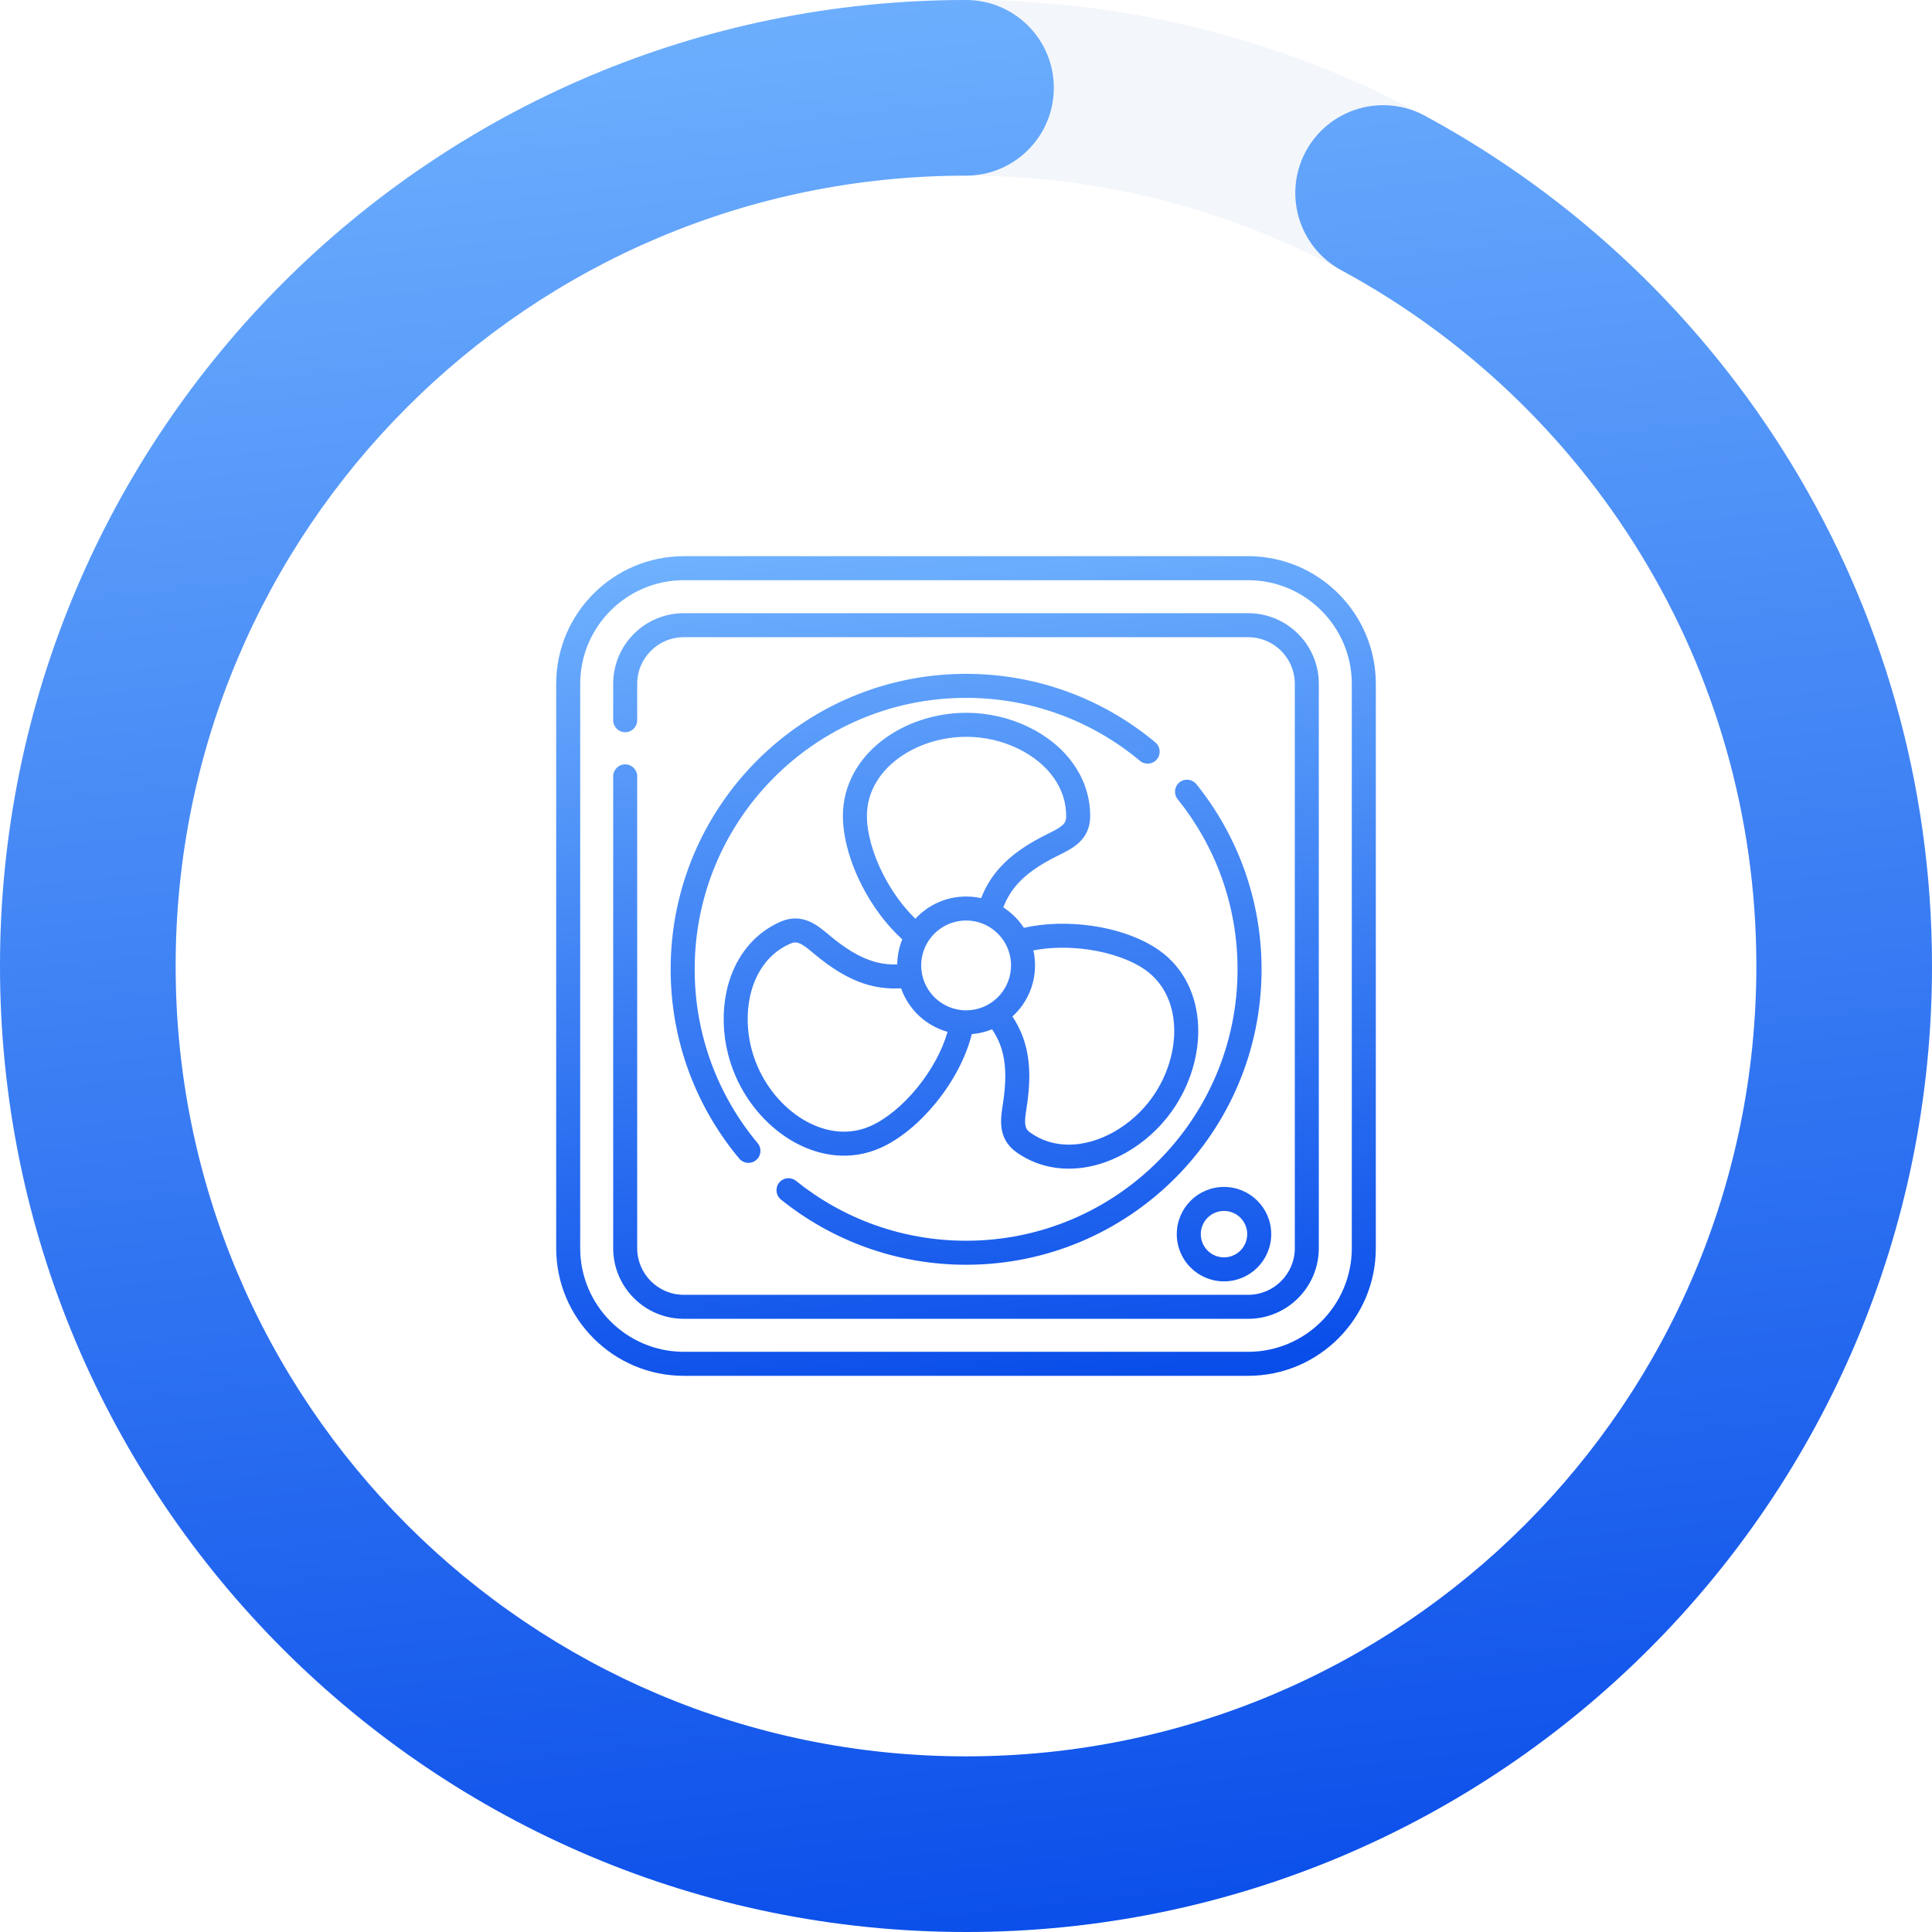
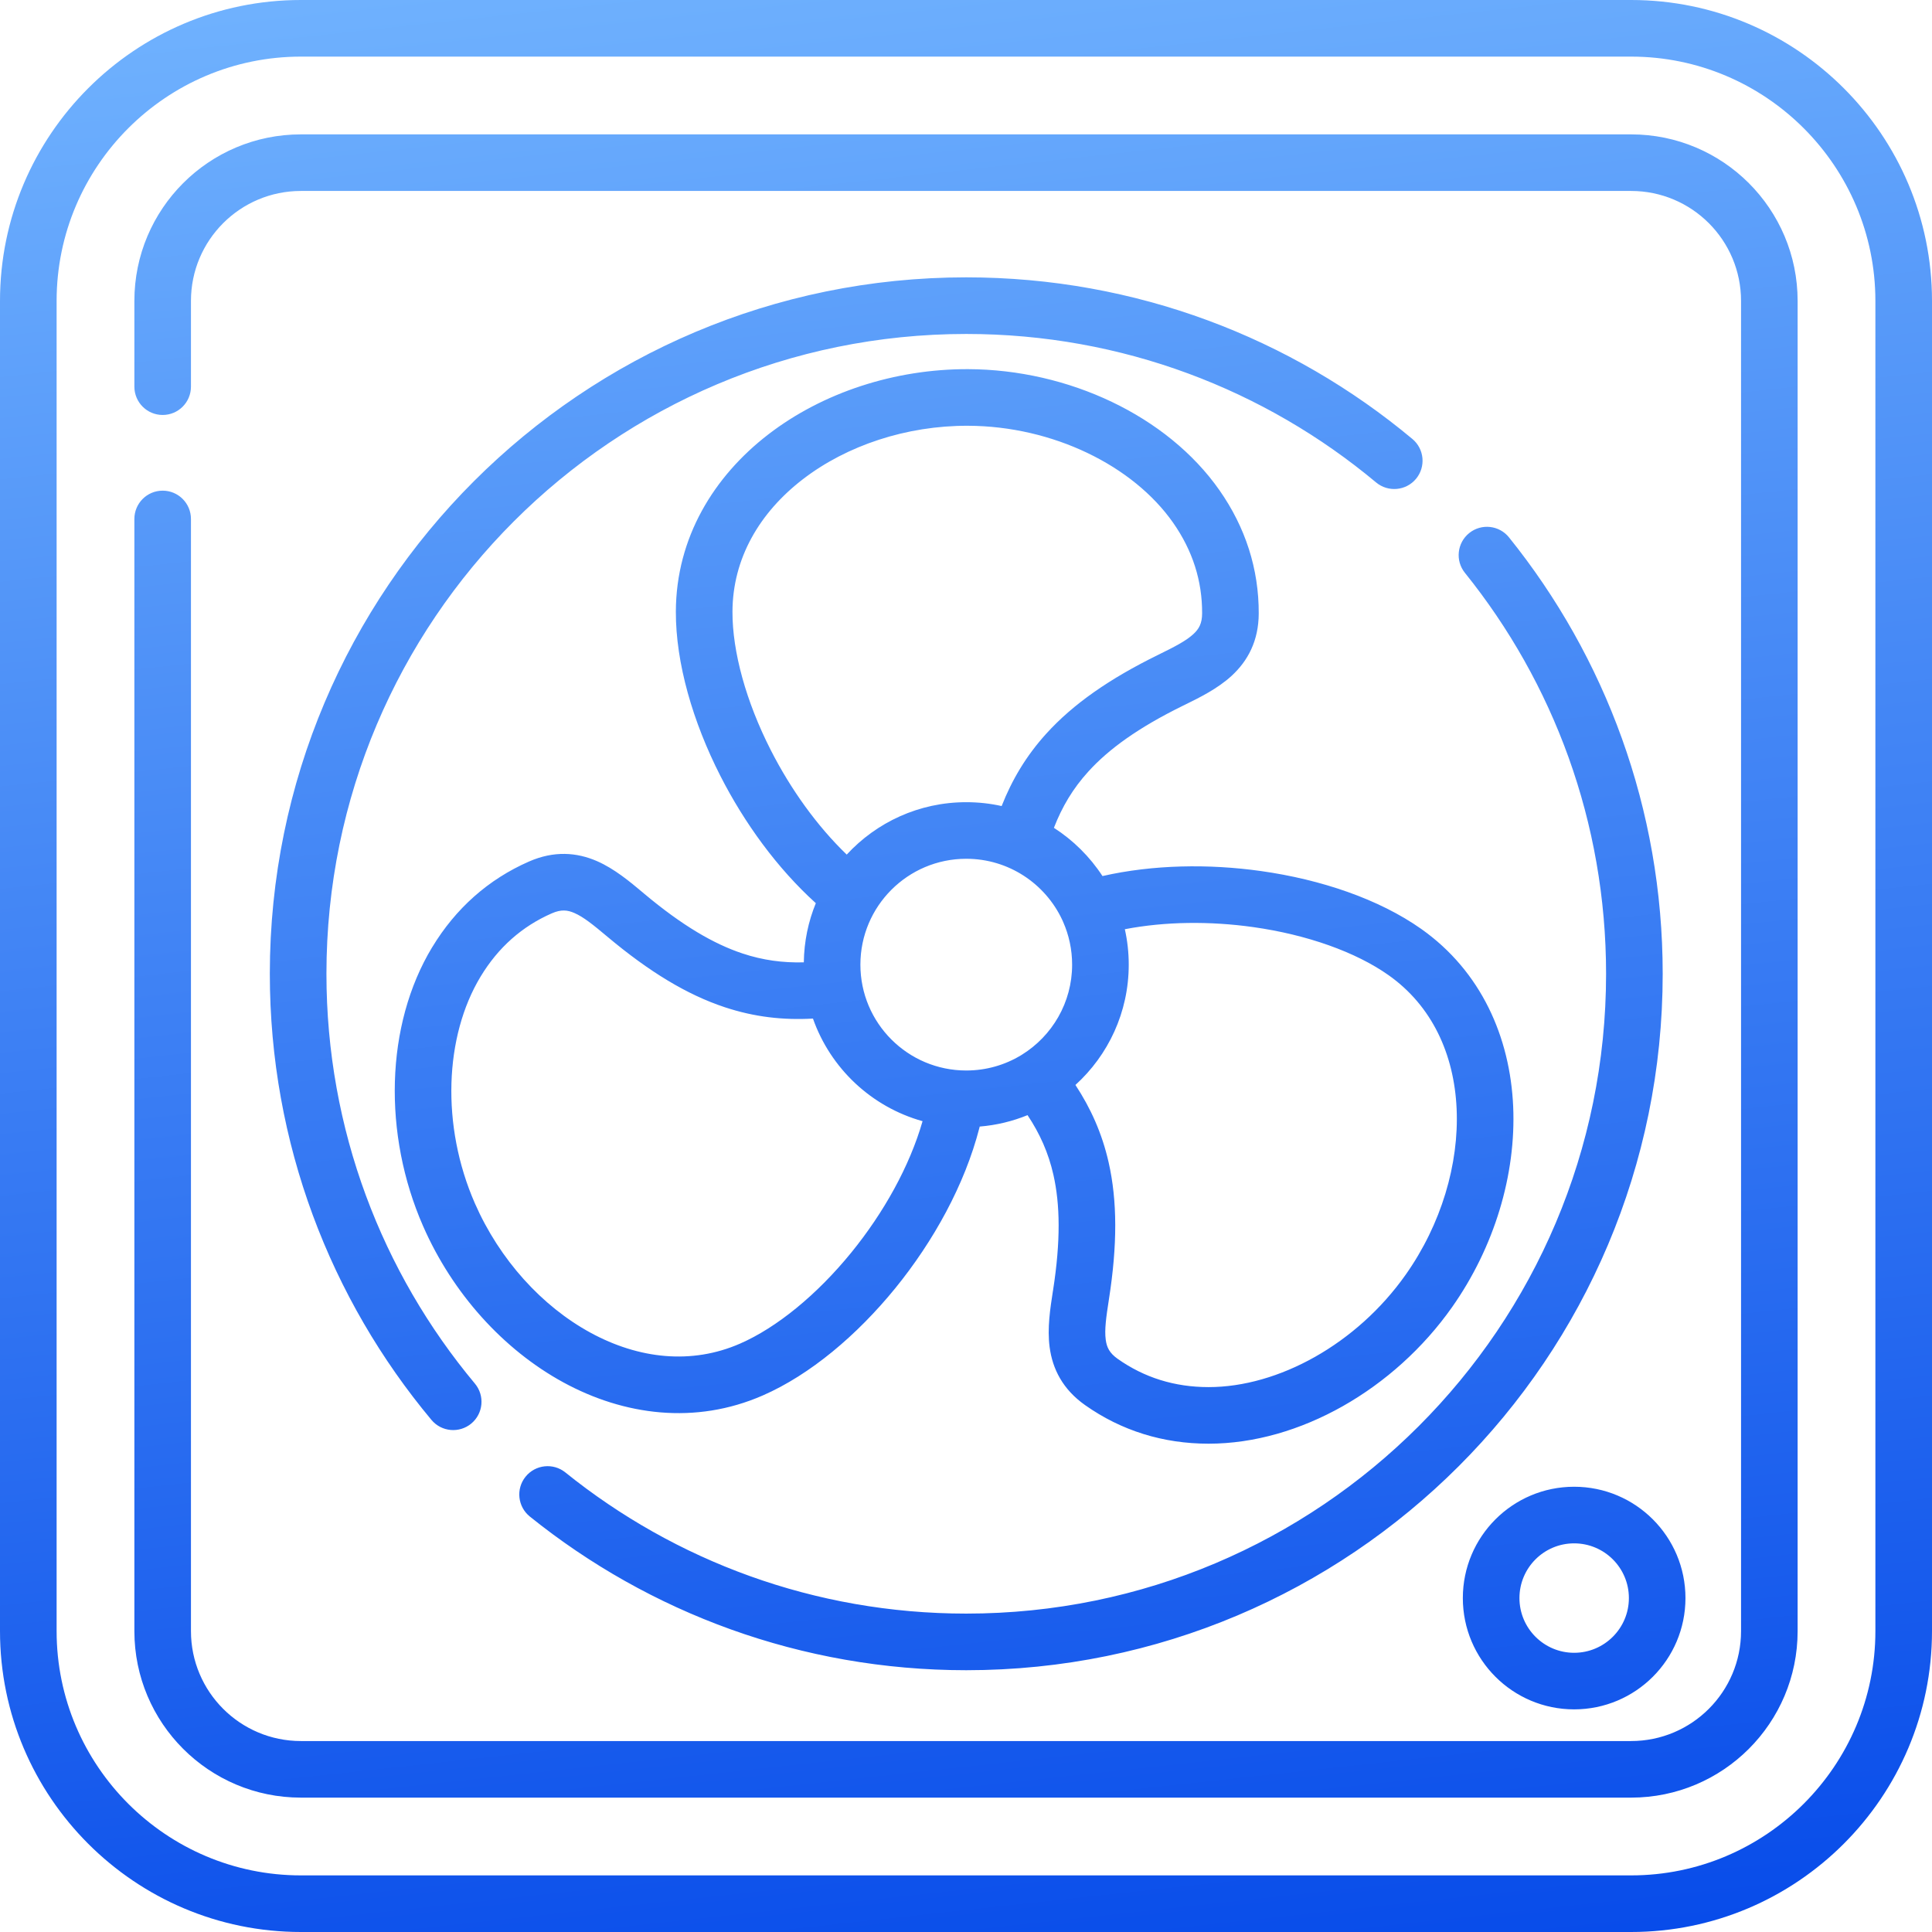
- <svg xmlns="http://www.w3.org/2000/svg" width="132" height="132" viewBox="0 0 132 132" fill="none">
-   <path fill-rule="evenodd" clip-rule="evenodd" d="M66 12C36.177 12 12 36.177 12 66C12 95.823 36.177 120 66 120C95.823 120 120 95.823 120 66C120 36.177 95.823 12 66 12ZM0 66C0 29.549 29.549 0 66 0C102.451 0 132 29.549 132 66C132 102.451 102.451 132 66 132C29.549 132 0 102.451 0 66Z" fill="#F3F6FA" />
-   <path fill-rule="evenodd" clip-rule="evenodd" d="M66 12C36.177 12 12 36.177 12 66C12 95.823 36.177 120 66 120C95.823 120 120 95.823 120 66C120 45.468 108.543 27.603 91.646 18.465C88.731 16.889 87.646 13.248 89.222 10.334C90.799 7.419 94.439 6.334 97.354 7.91C117.973 19.06 132 40.888 132 66C132 102.451 102.451 132 66 132C29.549 132 0 102.451 0 66C0 29.549 29.549 0 66 0C69.314 0 72 2.686 72 6C72 9.314 69.314 12 66 12Z" fill="url(#paint0_linear_2636_156)" />
-   <path fill-rule="evenodd" clip-rule="evenodd" d="M38 85.278C38 90.088 41.912 94 46.722 94H85.278C90.088 94 94 90.088 94 85.278V46.722C94 41.912 90.088 38 85.278 38H46.722C41.912 38 38 41.912 38 46.722V85.278ZM46.722 92.359C42.818 92.359 39.641 89.182 39.641 85.278V46.722C39.641 42.818 42.818 39.641 46.722 39.641H85.278C89.182 39.641 92.359 42.818 92.359 46.722V85.278C92.359 89.182 89.182 92.359 85.278 92.359H46.722ZM41.895 85.278C41.895 87.944 44.056 90.105 46.722 90.105H85.278C87.944 90.105 90.105 87.944 90.105 85.278V46.722C90.105 44.056 87.944 41.895 85.278 41.895H46.722C44.056 41.895 41.895 44.056 41.895 46.722V49.208C41.895 49.661 42.262 50.028 42.715 50.028C43.168 50.028 43.535 49.661 43.535 49.208V46.722C43.535 44.962 44.962 43.535 46.722 43.535H85.278C87.038 43.535 88.465 44.962 88.465 46.722V85.278C88.465 87.038 87.038 88.465 85.278 88.465H46.722C44.962 88.465 43.535 87.038 43.535 85.278V53.042C43.535 52.59 43.168 52.222 42.715 52.222C42.262 52.222 41.895 52.59 41.895 53.042V85.278ZM66.007 86.412C61.219 86.412 56.819 84.743 53.358 81.957C53.005 81.673 52.949 81.157 53.233 80.804C53.517 80.451 54.034 80.395 54.386 80.68C57.566 83.239 61.607 84.771 66.007 84.771C76.25 84.771 84.553 76.468 84.553 66.225C84.553 61.825 83.021 57.784 80.462 54.605C80.177 54.252 80.233 53.735 80.586 53.451C80.939 53.167 81.455 53.223 81.739 53.576C84.525 57.037 86.194 61.437 86.194 66.225C86.194 77.374 77.156 86.412 66.007 86.412ZM51.662 79.261C52.01 78.97 52.056 78.453 51.766 78.105C49.078 74.887 47.462 70.746 47.462 66.225C47.462 55.983 55.765 47.68 66.007 47.68C70.528 47.68 74.669 49.296 77.887 51.984C78.235 52.274 78.752 52.228 79.043 51.88C79.333 51.532 79.287 51.015 78.939 50.724C75.437 47.8 70.927 46.039 66.007 46.039C54.859 46.039 45.821 55.077 45.821 66.225C45.821 71.144 47.582 75.655 50.506 79.157C50.797 79.504 51.314 79.551 51.662 79.261ZM83.627 87.547C81.846 87.547 80.401 86.103 80.401 84.321C80.401 82.539 81.846 81.094 83.627 81.094C85.409 81.094 86.854 82.539 86.854 84.321C86.854 86.103 85.409 87.547 83.627 87.547ZM82.042 84.321C82.042 85.196 82.752 85.906 83.627 85.906C84.503 85.906 85.213 85.196 85.213 84.321C85.213 83.445 84.503 82.735 83.627 82.735C82.752 82.735 82.042 83.445 82.042 84.321ZM66.397 70.654C66.394 70.667 66.391 70.68 66.388 70.692C65.965 72.339 65.057 73.979 63.947 75.342C62.841 76.701 61.484 77.847 60.112 78.447C58.152 79.305 56.084 79.025 54.331 78.07C52.586 77.119 51.115 75.485 50.263 73.538C49.099 70.88 49.161 67.718 50.526 65.457L50.526 65.457C51.206 64.332 52.154 63.488 53.335 62.971C54.058 62.655 54.717 62.704 55.306 62.961C55.812 63.182 56.261 63.559 56.626 63.865L56.626 63.865L56.626 63.865L56.668 63.901C57.775 64.829 58.688 65.36 59.522 65.637C60.112 65.833 60.688 65.91 61.299 65.894C61.307 65.287 61.43 64.709 61.647 64.179C60.528 63.167 59.576 61.855 58.879 60.487C58.084 58.926 57.585 57.221 57.59 55.723C57.598 53.584 58.691 51.806 60.273 50.589C61.849 49.377 63.937 48.693 66.063 48.7C68.965 48.711 71.832 50.047 73.347 52.21L73.347 52.21C74.101 53.287 74.49 54.495 74.485 55.784C74.482 56.573 74.171 57.156 73.697 57.591C73.291 57.964 72.764 58.222 72.337 58.432L72.287 58.456C70.991 59.093 70.136 59.714 69.545 60.365C69.1 60.854 68.785 61.383 68.548 61.995C69.111 62.356 69.591 62.834 69.956 63.393C71.422 63.06 73.037 63.035 74.552 63.248C76.287 63.492 77.969 64.061 79.193 64.924C80.941 66.158 81.77 68.073 81.86 70.067C81.948 72.052 81.311 74.156 80.085 75.893C78.412 78.264 75.673 79.847 73.032 79.847H73.032C71.718 79.846 70.506 79.472 69.452 78.728C68.807 78.273 68.508 77.683 68.424 77.047C68.352 76.5 68.442 75.92 68.515 75.45L68.524 75.395C68.746 73.968 68.728 72.912 68.534 72.054C68.39 71.417 68.142 70.861 67.784 70.323C67.35 70.5 66.884 70.614 66.397 70.654ZM67.592 68.589C67.129 68.868 66.587 69.029 66.007 69.029C64.313 69.029 62.939 67.655 62.939 65.961C62.939 64.266 64.313 62.892 66.007 62.892C67.236 62.892 68.295 63.614 68.786 64.656C68.795 64.679 68.805 64.701 68.816 64.723C68.983 65.102 69.076 65.52 69.076 65.961C69.076 67.063 68.494 68.03 67.621 68.571C67.611 68.577 67.602 68.583 67.592 68.589ZM69.172 69.448C69.614 70.121 69.943 70.848 70.134 71.692C70.389 72.816 70.387 74.093 70.145 75.647C70.06 76.192 70.012 76.544 70.05 76.831C70.079 77.05 70.155 77.216 70.398 77.388C71.165 77.929 72.044 78.206 73.032 78.206H73.032C75.054 78.206 77.326 76.957 78.745 74.947C79.775 73.488 80.292 71.739 80.221 70.141C80.15 68.551 79.504 67.152 78.247 66.265C77.298 65.595 75.886 65.092 74.323 64.872C73.07 64.696 71.771 64.709 70.604 64.934C70.678 65.264 70.716 65.608 70.716 65.961C70.716 67.343 70.121 68.586 69.172 69.448ZM67.033 61.364C66.703 61.29 66.36 61.252 66.007 61.252C64.637 61.252 63.404 61.837 62.543 62.771C61.682 61.942 60.92 60.878 60.341 59.742C59.625 58.336 59.227 56.891 59.231 55.729C59.236 54.191 60.012 52.859 61.274 51.889C62.542 50.914 64.271 50.335 66.057 50.341C68.518 50.35 70.844 51.495 72.003 53.151L72.003 53.151C72.57 53.961 72.848 54.839 72.844 55.778C72.843 56.075 72.751 56.233 72.588 56.382C72.374 56.578 72.059 56.741 71.564 56.984C70.152 57.677 69.105 58.409 68.33 59.262C67.742 59.91 67.332 60.605 67.033 61.364ZM61.564 67.524C60.711 67.572 59.873 67.482 59.005 67.194C57.911 66.831 56.819 66.168 55.614 65.158C55.191 64.803 54.915 64.58 54.649 64.464C54.447 64.376 54.265 64.355 53.993 64.474C53.133 64.85 52.442 65.46 51.931 66.306L51.931 66.306C50.885 68.036 50.779 70.626 51.766 72.88C52.482 74.516 53.711 75.864 55.116 76.629C56.513 77.39 58.045 77.561 59.454 76.945C60.518 76.478 61.679 75.53 62.675 74.306C63.616 73.15 64.366 71.804 64.741 70.498C63.259 70.085 62.071 68.965 61.564 67.524Z" fill="url(#paint1_linear_2636_156)" />
+ <svg xmlns="http://www.w3.org/2000/svg" width="56" height="56" viewBox="0 0 56 56" fill="none">
+   <path fill-rule="evenodd" clip-rule="evenodd" d="M0 47.278C0 52.088 3.912 56 8.722 56H47.278C52.088 56 56 52.088 56 47.278V8.722C56 3.912 52.088 0 47.278 0H8.722C3.912 0 0 3.912 0 8.722V47.278ZM8.722 54.359C4.818 54.359 1.641 51.182 1.641 47.278V8.722C1.641 4.818 4.818 1.641 8.722 1.641H47.278C51.182 1.641 54.359 4.818 54.359 8.722V47.278C54.359 51.182 51.182 54.359 47.278 54.359H8.722ZM3.895 47.278C3.895 49.944 6.056 52.105 8.722 52.105H47.278C49.944 52.105 52.105 49.944 52.105 47.278V8.722C52.105 6.056 49.944 3.895 47.278 3.895H8.722C6.056 3.895 3.895 6.056 3.895 8.722V11.207C3.895 11.661 4.262 12.028 4.715 12.028C5.168 12.028 5.535 11.661 5.535 11.207V8.722C5.535 6.962 6.962 5.535 8.722 5.535H47.278C49.038 5.535 50.465 6.962 50.465 8.722V47.278C50.465 49.038 49.038 50.465 47.278 50.465H8.722C6.962 50.465 5.535 49.038 5.535 47.278V15.043C5.535 14.589 5.168 14.222 4.715 14.222C4.262 14.222 3.895 14.589 3.895 15.043V47.278ZM28.007 48.412C23.219 48.412 18.819 46.743 15.358 43.958C15.005 43.673 14.949 43.157 15.233 42.804C15.517 42.451 16.034 42.395 16.387 42.679C19.566 45.239 23.607 46.771 28.007 46.771C38.25 46.771 46.553 38.468 46.553 28.226C46.553 23.825 45.021 19.784 42.462 16.605C42.177 16.252 42.233 15.735 42.586 15.451C42.939 15.167 43.455 15.223 43.739 15.576C46.525 19.037 48.194 23.437 48.194 28.226C48.194 39.374 39.156 48.412 28.007 48.412ZM13.662 41.261C14.01 40.97 14.056 40.453 13.766 40.105C11.078 36.887 9.462 32.746 9.462 28.225C9.462 17.983 17.765 9.68 28.007 9.68C32.528 9.68 36.669 11.296 39.887 13.984C40.235 14.274 40.752 14.228 41.043 13.88C41.333 13.532 41.287 13.015 40.939 12.724C37.437 9.8 32.927 8.039 28.007 8.039C16.859 8.039 7.821 17.077 7.821 28.225C7.821 33.145 9.582 37.655 12.506 41.157C12.797 41.505 13.314 41.551 13.662 41.261ZM45.627 49.547C43.846 49.547 42.401 48.102 42.401 46.321C42.401 44.539 43.846 43.094 45.627 43.094C47.409 43.094 48.854 44.539 48.854 46.321C48.854 48.102 47.409 49.547 45.627 49.547ZM44.042 46.321C44.042 47.196 44.752 47.907 45.627 47.907C46.503 47.907 47.214 47.196 47.214 46.321C47.214 45.445 46.503 44.735 45.627 44.735C44.752 44.735 44.042 45.445 44.042 46.321ZM28.397 32.654C28.394 32.667 28.391 32.679 28.388 32.692C27.965 34.339 27.057 35.979 25.948 37.342C24.841 38.701 23.484 39.847 22.112 40.447C20.152 41.305 18.084 41.025 16.331 40.07C14.586 39.119 13.115 37.485 12.263 35.538C11.099 32.88 11.161 29.718 12.526 27.457L12.527 27.457C13.207 26.332 14.154 25.488 15.335 24.971C16.058 24.655 16.717 24.704 17.306 24.961C17.811 25.182 18.261 25.559 18.626 25.865L18.626 25.865L18.626 25.865L18.668 25.901C19.775 26.829 20.688 27.36 21.522 27.637C22.112 27.833 22.688 27.91 23.299 27.894C23.307 27.287 23.43 26.709 23.647 26.179C22.528 25.167 21.576 23.855 20.879 22.487C20.084 20.926 19.585 19.221 19.59 17.723C19.598 15.584 20.691 13.806 22.273 12.589C23.849 11.377 25.937 10.693 28.063 10.7C30.965 10.711 33.832 12.047 35.347 14.21L35.347 14.21C36.101 15.287 36.49 16.495 36.485 17.784C36.482 18.573 36.171 19.156 35.697 19.591C35.291 19.964 34.764 20.222 34.337 20.432L34.287 20.456C32.991 21.093 32.136 21.713 31.545 22.365C31.1 22.854 30.785 23.384 30.548 23.995C31.11 24.356 31.591 24.834 31.956 25.393C33.422 25.06 35.037 25.035 36.552 25.248C38.287 25.492 39.969 26.061 41.193 26.924C42.941 28.158 43.77 30.073 43.86 32.067C43.948 34.053 43.311 36.156 42.086 37.893C40.412 40.264 37.673 41.846 35.032 41.846H35.032C33.718 41.846 32.506 41.472 31.452 40.728C30.807 40.273 30.508 39.684 30.424 39.047C30.352 38.5 30.442 37.92 30.515 37.45L30.524 37.395C30.746 35.968 30.728 34.912 30.534 34.054C30.39 33.417 30.142 32.861 29.784 32.323C29.35 32.5 28.884 32.614 28.397 32.654ZM29.592 30.589C29.13 30.868 28.587 31.029 28.007 31.029C26.313 31.029 24.939 29.655 24.939 27.961C24.939 26.266 26.313 24.892 28.007 24.892C29.236 24.892 30.295 25.614 30.786 26.656C30.795 26.679 30.805 26.701 30.816 26.723C30.983 27.102 31.076 27.52 31.076 27.961C31.076 29.063 30.494 30.03 29.621 30.571C29.611 30.577 29.602 30.583 29.592 30.589ZM31.172 31.448C31.614 32.121 31.943 32.848 32.134 33.691C32.389 34.816 32.387 36.093 32.145 37.647C32.06 38.192 32.012 38.544 32.05 38.831C32.079 39.05 32.155 39.216 32.398 39.388C33.165 39.929 34.044 40.206 35.032 40.206H35.032C37.054 40.206 39.326 38.958 40.745 36.947C41.775 35.488 42.292 33.739 42.221 32.141C42.15 30.551 41.504 29.152 40.247 28.265C39.298 27.595 37.886 27.092 36.323 26.872C35.07 26.696 33.771 26.709 32.604 26.934C32.678 27.264 32.717 27.608 32.717 27.961C32.717 29.343 32.121 30.586 31.172 31.448ZM29.033 23.364C28.703 23.29 28.36 23.252 28.007 23.252C26.637 23.252 25.404 23.837 24.543 24.771C23.682 23.942 22.92 22.878 22.341 21.742C21.625 20.336 21.227 18.891 21.231 17.729C21.236 16.191 22.012 14.859 23.274 13.889C24.542 12.914 26.271 12.335 28.057 12.341C30.518 12.35 32.843 13.495 34.003 15.151L34.003 15.151C34.57 15.961 34.848 16.839 34.844 17.778C34.843 18.075 34.751 18.233 34.588 18.382C34.374 18.578 34.059 18.741 33.564 18.984C32.152 19.677 31.105 20.409 30.33 21.262C29.742 21.91 29.332 22.605 29.033 23.364ZM23.564 29.524C22.711 29.572 21.873 29.482 21.005 29.194C19.911 28.831 18.819 28.168 17.614 27.158C17.191 26.803 16.915 26.58 16.649 26.464C16.447 26.376 16.265 26.355 15.993 26.474C15.133 26.851 14.442 27.46 13.931 28.306L13.931 28.306C12.885 30.036 12.778 32.626 13.765 34.88C14.482 36.516 15.711 37.864 17.116 38.629C18.513 39.39 20.045 39.561 21.454 38.944C22.518 38.478 23.679 37.53 24.675 36.306C25.616 35.15 26.366 33.804 26.741 32.498C25.259 32.085 24.071 30.965 23.564 29.524Z" fill="url(#paint0_linear_230_6641)" />
  <defs>
-     <linearGradient id="paint0_linear_2636_156" x1="59.125" y1="-12.137" x2="76.41" y2="146.851" gradientUnits="userSpaceOnUse">
-       <stop stop-color="#75B7FF" />
-       <stop offset="1" stop-color="#0044E8" />
-     </linearGradient>
-     <linearGradient id="paint1_linear_2636_156" x1="63.083" y1="32.851" x2="70.416" y2="100.3" gradientUnits="userSpaceOnUse">
+     <linearGradient id="paint0_linear_230_6641" x1="25.083" y1="-5.149" x2="32.416" y2="62.3" gradientUnits="userSpaceOnUse">
      <stop stop-color="#75B7FF" />
      <stop offset="1" stop-color="#0044E8" />
    </linearGradient>
  </defs>
</svg>
